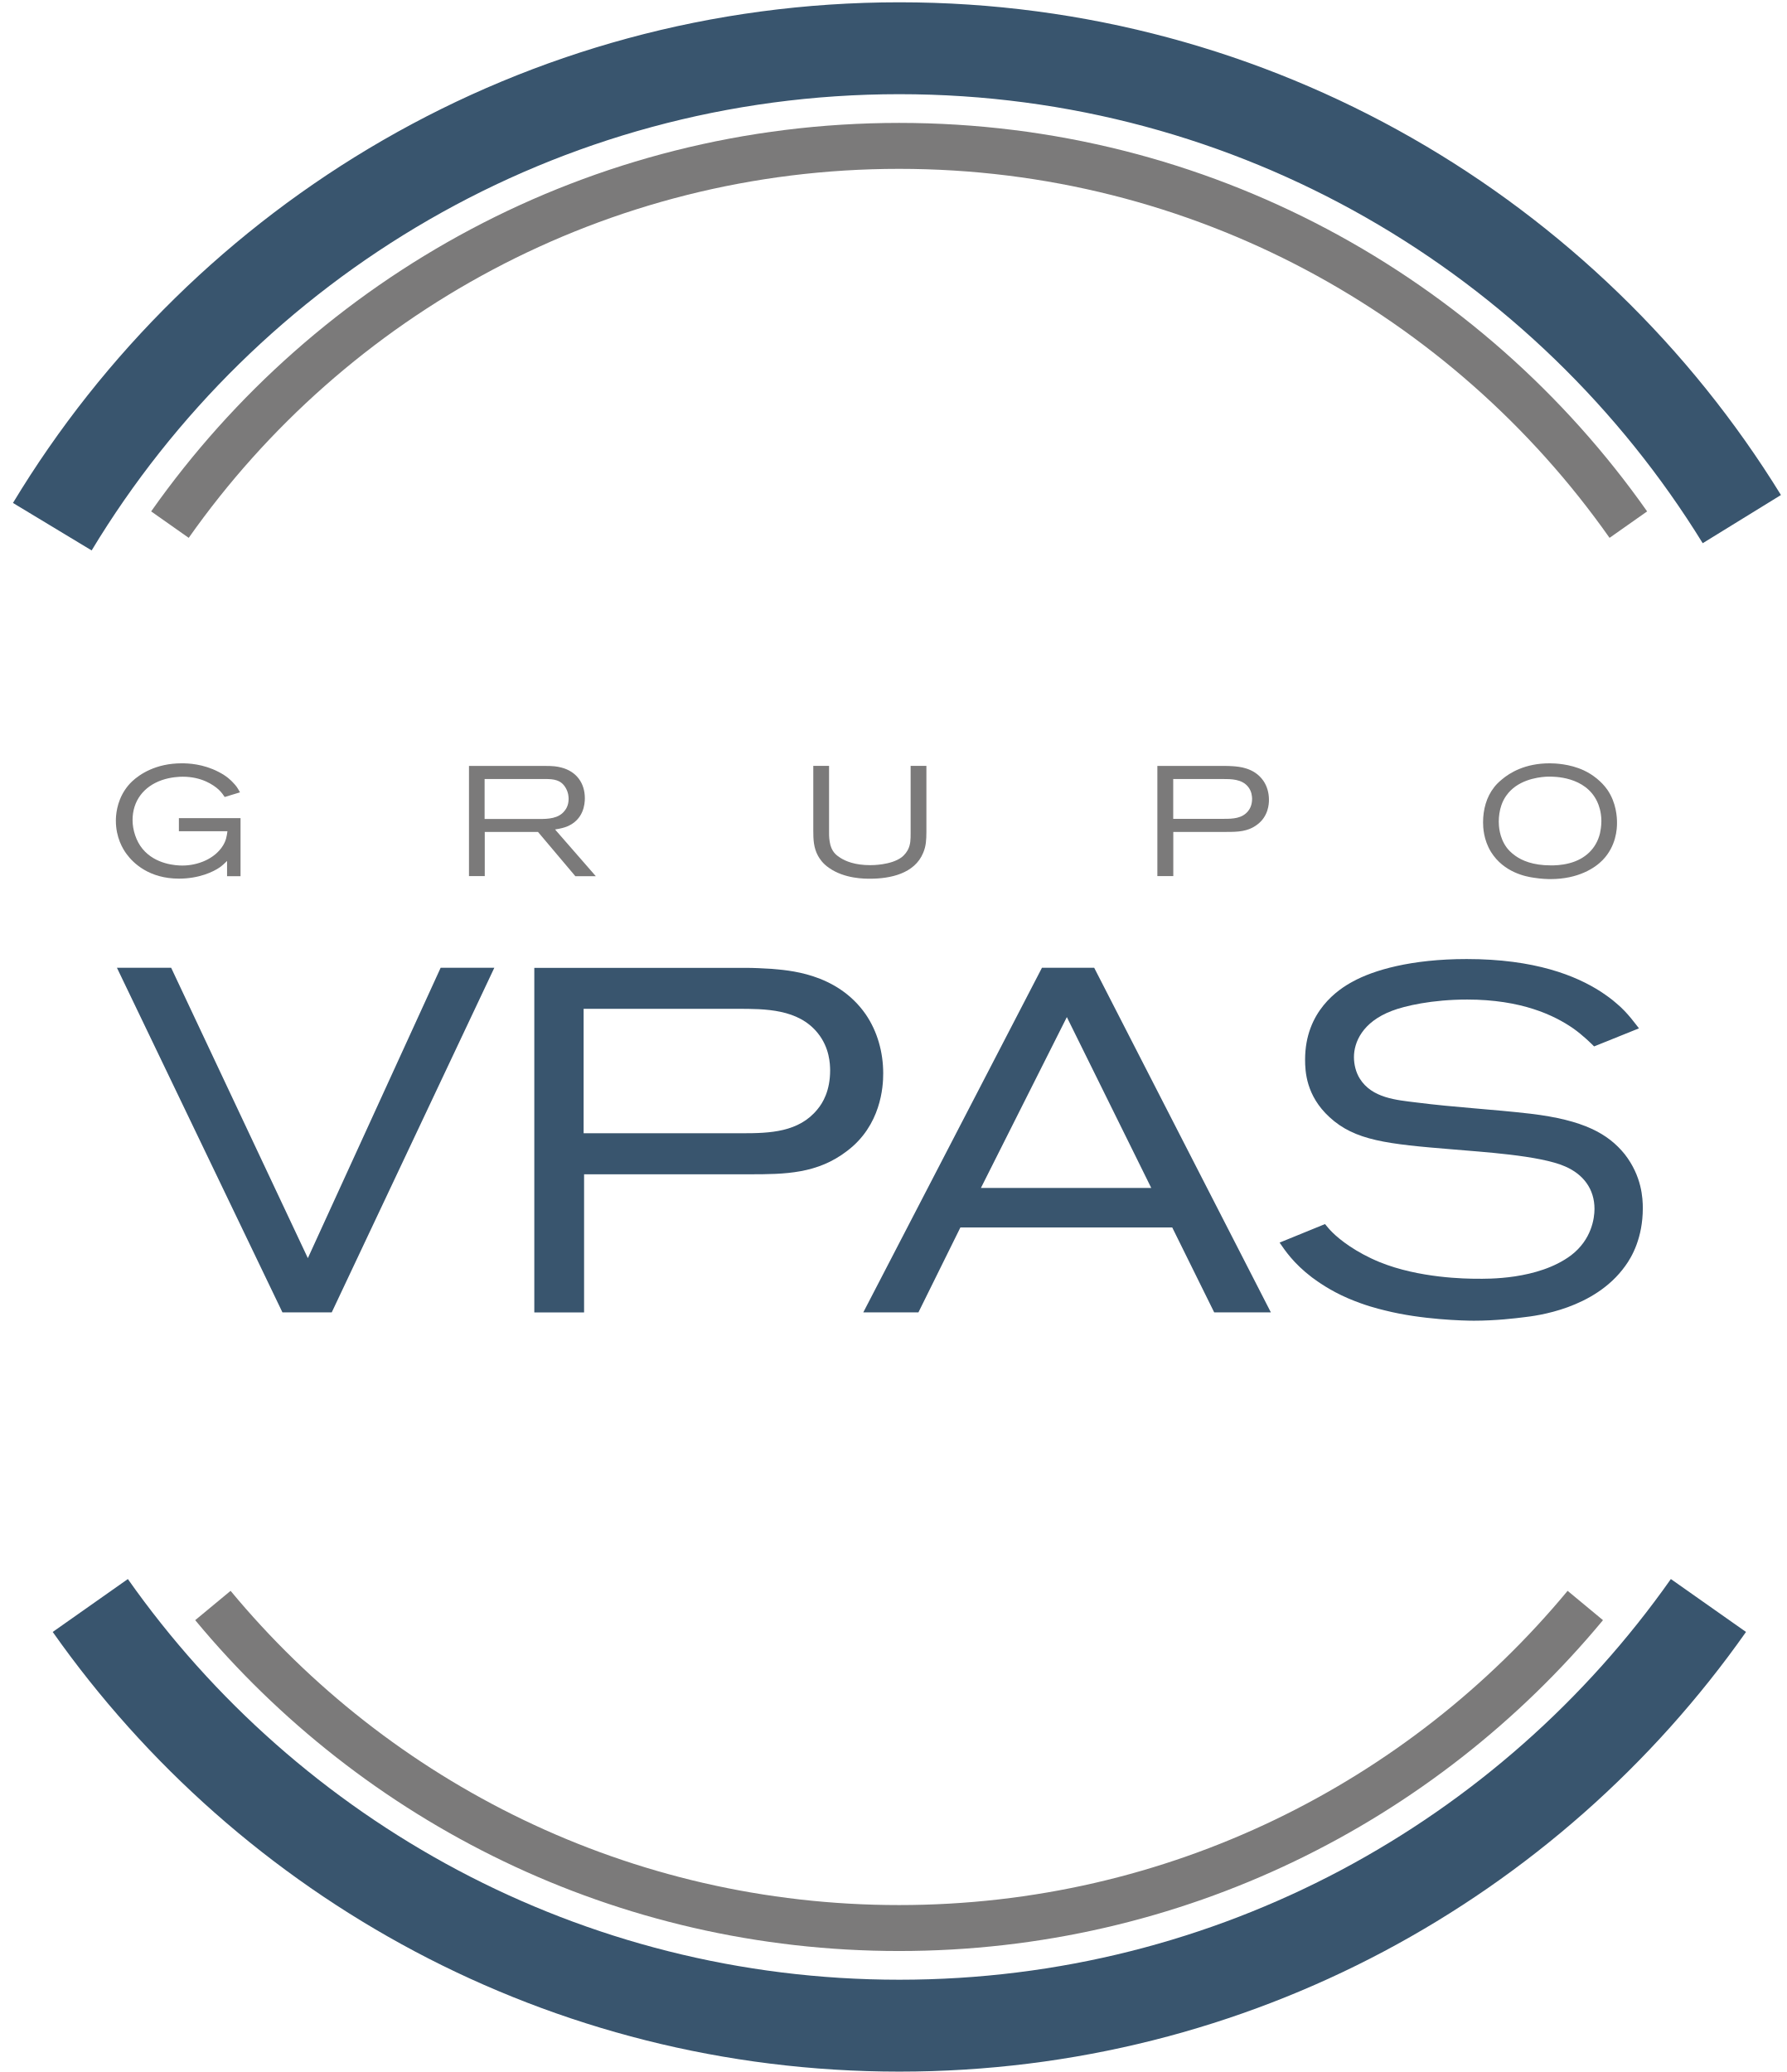
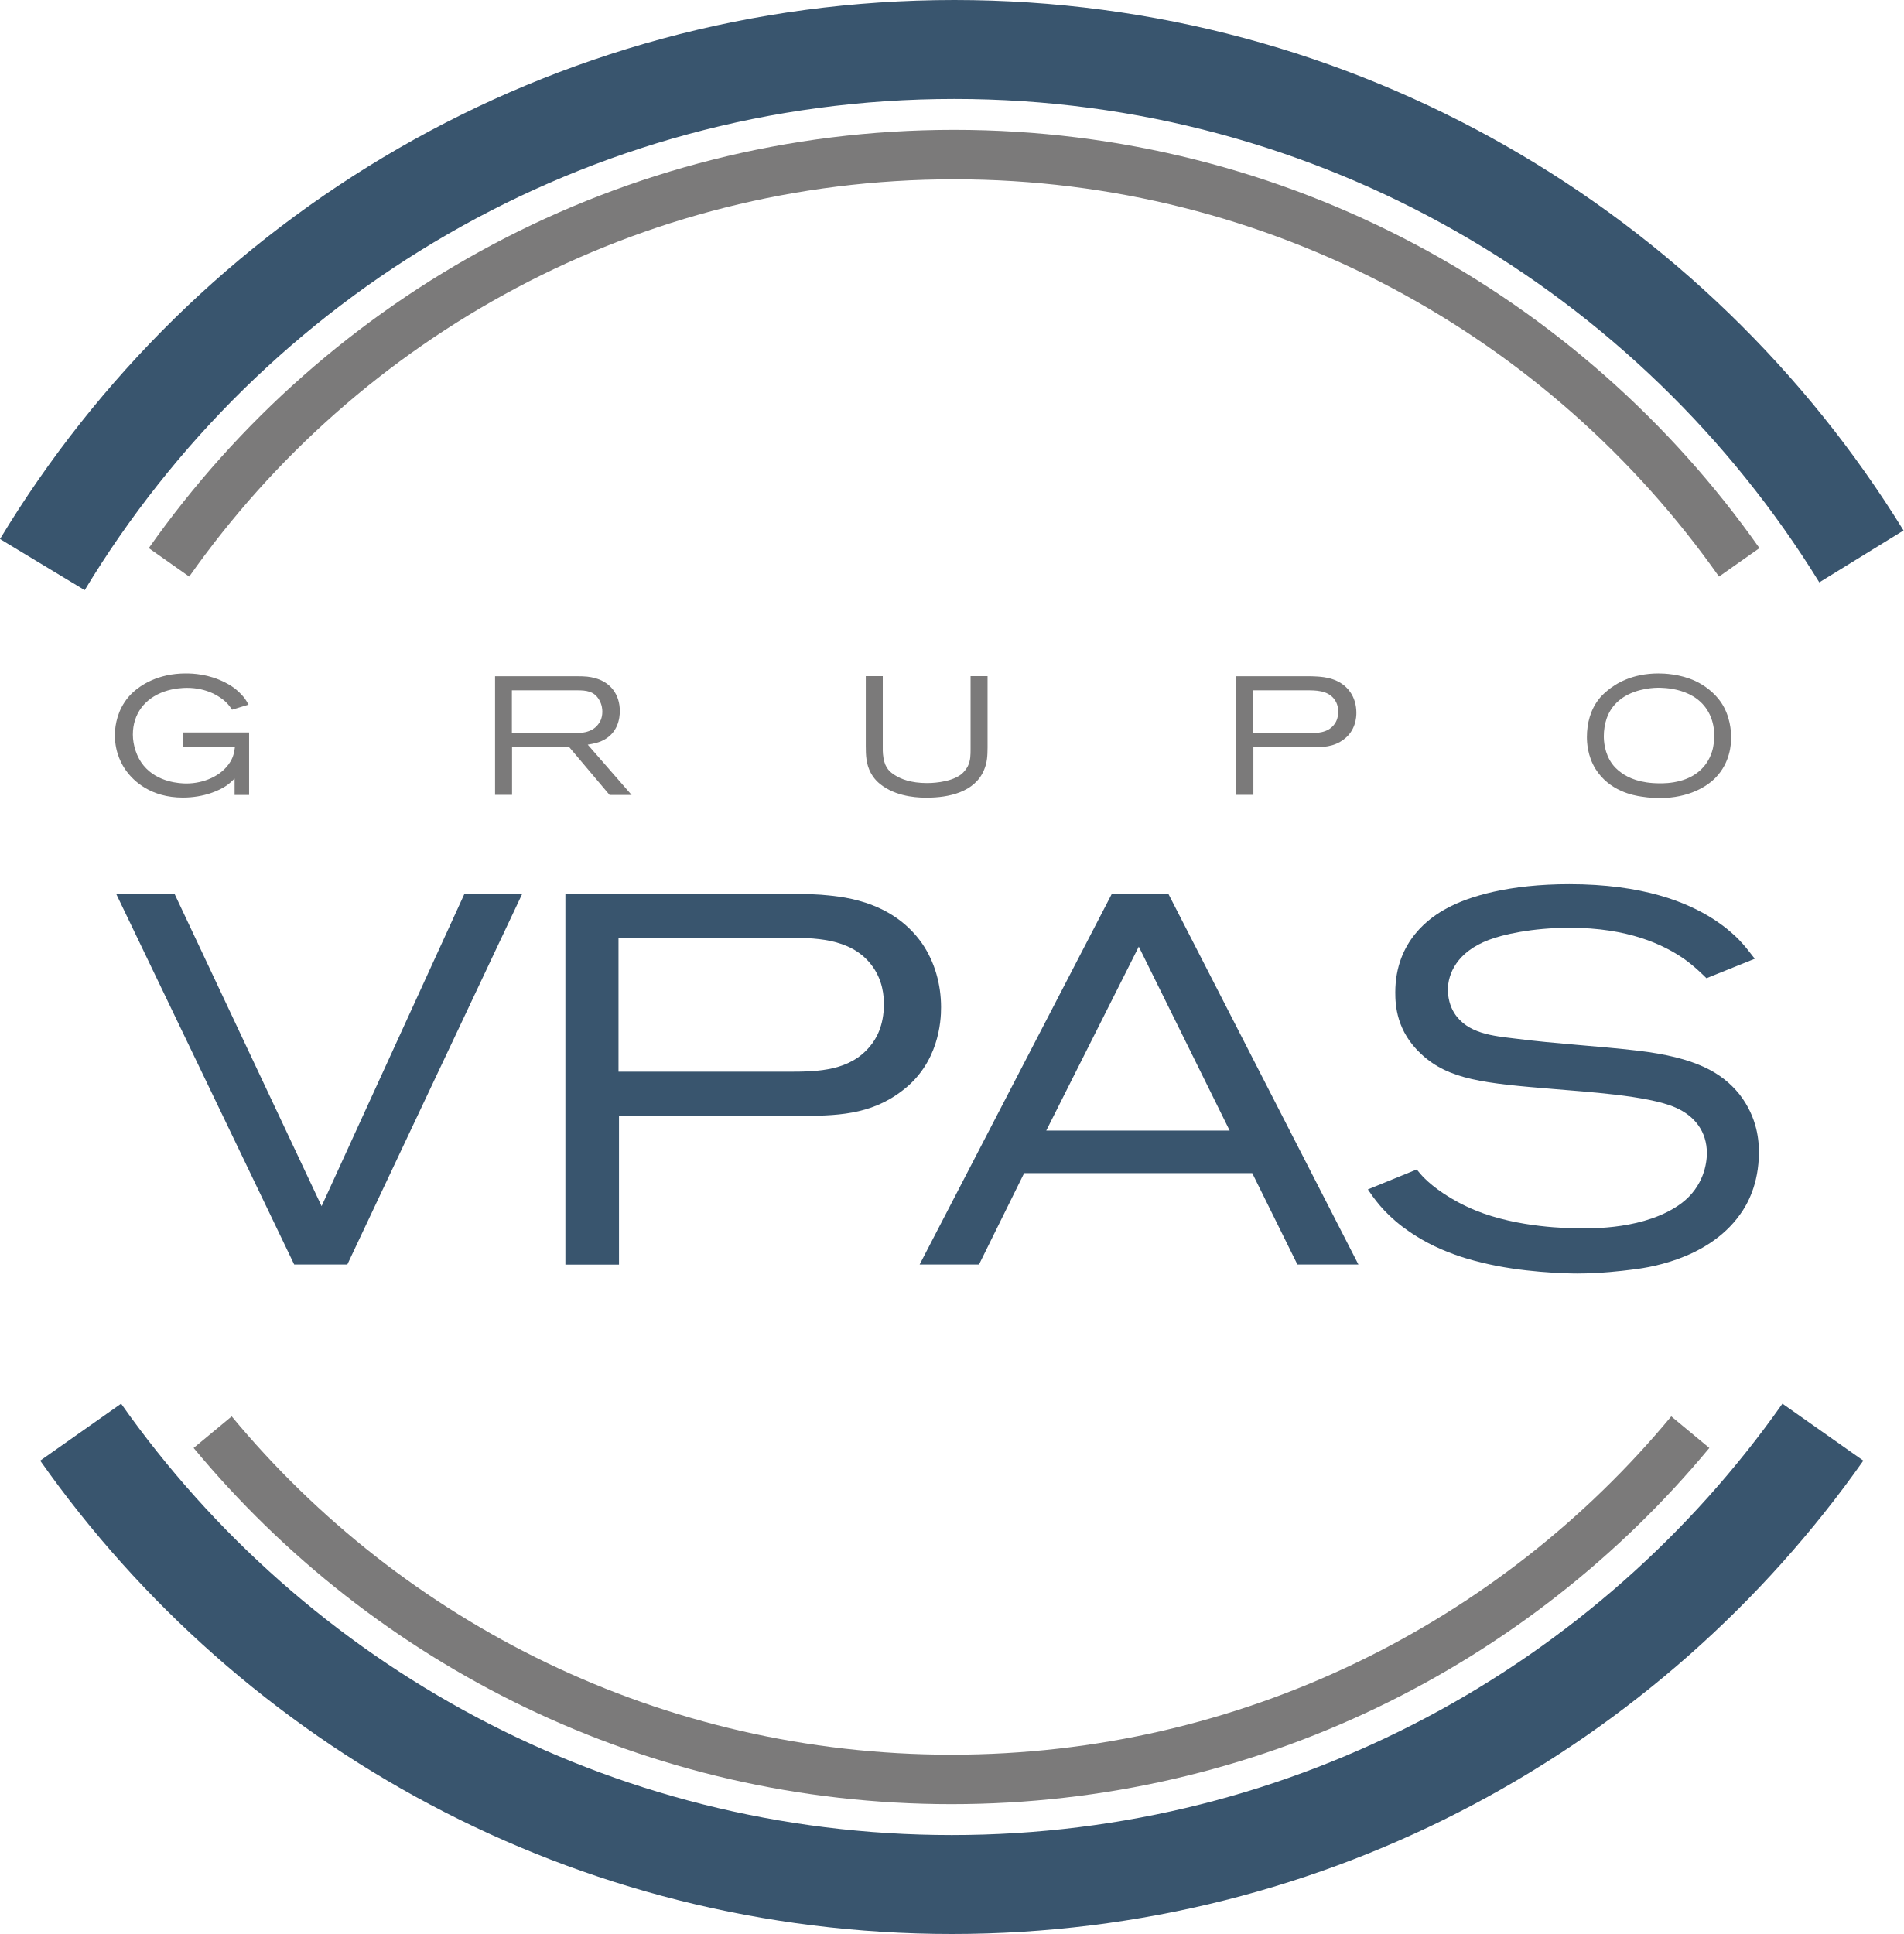
- <svg xmlns="http://www.w3.org/2000/svg" version="1.1" id="Layer_1" x="0px" y="0px" viewBox="0 0 233.26 270.58" style="enable-background:new 0 0 233.26 270.58;" xml:space="preserve">
-   <style type="text/css">
+ <svg xmlns="http://www.w3.org/2000/svg" version="1.1" id="Layer_1" x="0px" y="0px" viewBox="0 0 230.865 234.58" xml:space="preserve" width="230.865" height="234.58">
+   <defs id="defs37" />
+   <style type="text/css" id="style2">
	.st0{fill:#7B7A7A;}
	.st1{fill:#39556E;}
	.st2{fill:none;stroke:#39556E;stroke-width:12;stroke-miterlimit:10;}
	.st3{fill:none;stroke:#7B7A7A;stroke-width:6;stroke-miterlimit:10;}
</style>
-   <g>
-     <path class="st1" d="M43.32,171.38h-6.44l-21.61-45h7.08l17.85,37.92l17.34-37.92h7.01L43.32,171.38z" />
-     <path class="st1" d="M110.63,150.29c-3.89,3-8.09,3.06-12.75,3.06H76.27v18.04h-6.5v-45H97.3c1.15,0,2.29,0.06,3.44,0.13   c1.98,0.19,8.48,0.45,12.3,5.93c1.53,2.23,2.29,4.97,2.29,7.71C115.34,141.94,115.02,146.97,110.63,150.29z M106.8,134.93   c-2.55-3.19-6.88-3.19-10.52-3.19H76.21v16.25h20.78c3.51,0,7.33-0.13,9.75-3.12c0.7-0.83,1.66-2.42,1.66-5.1   C108.39,138.94,108.33,136.84,106.8,134.93z" />
-     <path class="st1" d="M158.55,171.38l-5.48-11.09h-27.66l-5.48,11.09h-7.2l23.33-45h6.82l23.07,45H158.55z M139.31,132.82   l-11.22,22.31h22.24L139.31,132.82z" />
-     <path class="st1" d="M212.22,165.33c-4.02,5.61-11.6,6.5-13.26,6.69c-1.02,0.13-3.63,0.45-6.5,0.45c-1.28,0-6.82-0.13-11.6-1.34   c-1.02-0.25-2.61-0.64-4.84-1.59c-2.36-1.02-3.95-2.17-4.72-2.74c-2.42-1.85-3.5-3.51-4.21-4.53l5.93-2.42   c0.32,0.38,0.57,0.7,0.96,1.08c0.96,0.96,3.06,2.61,6.18,3.89c5.16,2.1,11.28,2.17,12.75,2.17c1.15,0,7.9,0.19,12.24-3.06   c2.68-2.04,3.06-4.84,3.06-6.06c0-2.61-1.47-4.52-3.82-5.54c-3.31-1.47-11.09-1.91-14.66-2.23c-8.6-0.7-12.81-1.15-16.12-4.21   c-3.06-2.8-3.19-5.99-3.19-7.52c0-6.31,4.33-9.18,6.25-10.2c2.68-1.47,7.58-2.93,14.85-2.93c8.92,0,14.28,2.17,17.53,4.27   c0.76,0.51,1.4,0.96,2.04,1.53c1.47,1.21,2.55,2.8,2.93,3.25l-5.86,2.36c-0.32-0.32-1.47-1.47-2.74-2.36   c-2.49-1.72-6.76-3.76-13.83-3.76c-4.59,0-8.16,0.83-9.82,1.47c-3.89,1.47-4.97,4.14-4.97,6.05c0,0.96,0.25,1.98,0.76,2.8   c1.59,2.55,4.78,2.8,7.39,3.12c4.97,0.64,9.94,0.89,14.91,1.47c6.95,0.83,10.13,2.61,12.3,5.29c2.23,2.87,2.36,5.74,2.36,7.07   C214.51,161.63,213.11,164.12,212.22,165.33z" />
+   <g id="g957" transform="translate(-1.197358,-18)">
+     <g id="g12">
+       <path class="st1" d="m 43.32,171.38 h -6.44 l -21.61,-45 h 7.08 L 40.2,164.3 57.54,126.38 h 7.01 z" id="path4" />
+       <path class="st1" d="m 110.63,150.29 c -3.89,3 -8.09,3.06 -12.75,3.06 H 76.27 v 18.04 h -6.5 v -45 H 97.3 c 1.15,0 2.29,0.06 3.44,0.13 1.98,0.19 8.48,0.45 12.3,5.93 1.53,2.23 2.29,4.97 2.29,7.71 0.01,1.78 -0.31,6.81 -4.7,10.13 z m -3.83,-15.36 c -2.55,-3.19 -6.88,-3.19 -10.52,-3.19 H 76.21 v 16.25 h 20.78 c 3.51,0 7.33,-0.13 9.75,-3.12 0.7,-0.83 1.66,-2.42 1.66,-5.1 -0.01,-0.83 -0.07,-2.93 -1.6,-4.84 z" id="path6" />
+       <path class="st1" d="m 158.55,171.38 -5.48,-11.09 h -27.66 l -5.48,11.09 h -7.2 l 23.33,-45 h 6.82 l 23.07,45 z m -19.24,-38.56 -11.22,22.31 h 22.24 z" id="path8" />
+       <path class="st1" d="m 212.22,165.33 c -4.02,5.61 -11.6,6.5 -13.26,6.69 -1.02,0.13 -3.63,0.45 -6.5,0.45 -1.28,0 -6.82,-0.13 -11.6,-1.34 -1.02,-0.25 -2.61,-0.64 -4.84,-1.59 -2.36,-1.02 -3.95,-2.17 -4.72,-2.74 -2.42,-1.85 -3.5,-3.51 -4.21,-4.53 l 5.93,-2.42 c 0.32,0.38 0.57,0.7 0.96,1.08 0.96,0.96 3.06,2.61 6.18,3.89 5.16,2.1 11.28,2.17 12.75,2.17 1.15,0 7.9,0.19 12.24,-3.06 2.68,-2.04 3.06,-4.84 3.06,-6.06 0,-2.61 -1.47,-4.52 -3.82,-5.54 -3.31,-1.47 -11.09,-1.91 -14.66,-2.23 -8.6,-0.7 -12.81,-1.15 -16.12,-4.21 -3.06,-2.8 -3.19,-5.99 -3.19,-7.52 0,-6.31 4.33,-9.18 6.25,-10.2 2.68,-1.47 7.58,-2.93 14.85,-2.93 8.92,0 14.28,2.17 17.53,4.27 0.76,0.51 1.4,0.96 2.04,1.53 1.47,1.21 2.55,2.8 2.93,3.25 l -5.86,2.36 c -0.32,-0.32 -1.47,-1.47 -2.74,-2.36 -2.49,-1.72 -6.76,-3.76 -13.83,-3.76 -4.59,0 -8.16,0.83 -9.82,1.47 -3.89,1.47 -4.97,4.14 -4.97,6.05 0,0.96 0.25,1.98 0.76,2.8 1.59,2.55 4.78,2.8 7.39,3.12 4.97,0.64 9.94,0.89 14.91,1.47 6.95,0.83 10.13,2.61 12.3,5.29 2.23,2.87 2.36,5.74 2.36,7.07 -0.01,3.83 -1.41,6.32 -2.3,7.53 z" id="path10" />
+     </g>
+     <g id="g24">
+       <path class="st0" d="m 29.65,114.41 v -1.98 c -0.31,0.31 -0.61,0.59 -0.96,0.84 -0.82,0.57 -2.69,1.47 -5.32,1.47 -3.87,0 -5.95,-2 -6.83,-3.2 -0.49,-0.65 -1.41,-2.16 -1.41,-4.36 0,-0.69 0.1,-2.39 1.18,-4.02 0.29,-0.43 0.57,-0.77 0.94,-1.12 0.98,-0.92 3.08,-2.36 6.48,-2.36 0.82,0 2.77,0.06 4.81,1.12 1.04,0.53 1.61,1.08 1.94,1.45 0.33,0.35 0.47,0.51 0.86,1.22 l -2,0.61 c -0.14,-0.2 -0.35,-0.55 -0.78,-0.96 -0.69,-0.63 -2.24,-1.69 -4.69,-1.69 -0.45,0 -1.57,0.04 -2.75,0.45 -2.34,0.82 -3.81,2.69 -3.81,5.22 0,1.28 0.47,2.75 1.3,3.75 1.69,2.06 4.44,2.18 5.2,2.18 2,0 4.24,-0.86 5.32,-2.63 0.39,-0.65 0.47,-1.14 0.57,-1.85 h -6.34 v -1.71 h 8.05 v 7.58 h -1.76 z" id="path14" />
+       <path class="st0" d="m 75.12,114.41 -4.87,-5.77 H 63.3 v 5.77 h -2.06 v -14.39 h 9.81 c 1.22,0 1.67,0.06 2.28,0.22 1.94,0.51 3.04,2.02 3.04,4 0,0.77 -0.16,2.79 -2.32,3.69 -0.37,0.14 -0.75,0.26 -1.57,0.39 l 5.32,6.1 h -2.68 z m -1.24,-11.5 c -0.61,-1.08 -1.57,-1.18 -2.69,-1.18 h -7.91 v 5.22 h 7.12 c 1.16,0 2.53,-0.04 3.32,-1.06 0.2,-0.24 0.53,-0.73 0.53,-1.57 0,-0.27 -0.03,-0.82 -0.37,-1.41 z" id="path16" />
+       <path class="st0" d="m 120.55,111.37 c -1.12,2.73 -4.32,3.38 -6.93,3.38 -0.69,0 -3.32,0.02 -5.36,-1.41 -0.86,-0.59 -1.24,-1.22 -1.45,-1.59 -0.57,-1.06 -0.61,-2.12 -0.61,-3.28 v -8.46 h 2.06 v 8.54 c 0,0.16 -0.02,0.77 0.08,1.35 0.2,1.33 0.88,1.79 1.39,2.12 0.71,0.45 1.9,0.96 3.91,0.96 0.26,0 2.69,0 4.08,-1.02 0.49,-0.37 0.77,-0.86 0.86,-1.04 0.33,-0.67 0.33,-1.35 0.33,-2.1 v -8.81 h 2.06 v 8.66 c -0.01,0.97 -0.03,1.78 -0.42,2.7 z" id="path18" />
+       <path class="st0" d="m 164.2,107.66 c -1.24,0.96 -2.59,0.98 -4.08,0.98 h -6.91 v 5.77 h -2.08 v -14.39 h 8.81 c 0.37,0 0.73,0.02 1.1,0.04 0.63,0.06 2.71,0.14 3.93,1.9 0.49,0.71 0.73,1.59 0.73,2.47 0.01,0.56 -0.09,2.17 -1.5,3.23 z m -1.22,-4.91 c -0.82,-1.02 -2.2,-1.02 -3.36,-1.02 h -6.42 v 5.2 h 6.65 c 1.12,0 2.34,-0.04 3.12,-1 0.22,-0.27 0.53,-0.77 0.53,-1.63 -0.01,-0.27 -0.03,-0.94 -0.52,-1.55 z" id="path20" />
+       <path class="st0" d="m 209.28,112.31 c -1,1.04 -3.2,2.49 -6.81,2.49 -0.37,0 -1.2,-0.02 -2.2,-0.18 -0.98,-0.14 -3.89,-0.67 -5.57,-3.36 -0.98,-1.59 -1.04,-3.22 -1.04,-3.87 0,-1.65 0.43,-3.3 1.45,-4.59 0.2,-0.26 0.47,-0.57 1.04,-1.04 0.98,-0.82 2.96,-2.08 6.2,-2.08 0.65,0 2.61,0.06 4.46,0.92 1.18,0.55 2.32,1.45 3.08,2.53 1.18,1.71 1.26,3.61 1.26,4.3 0.01,0.82 -0.11,3.06 -1.87,4.88 z m -0.71,-7.61 c -1.55,-3.32 -5.65,-3.3 -6.46,-3.28 -0.61,0.02 -3.2,0.16 -4.87,1.83 -0.29,0.29 -0.86,0.92 -1.2,1.94 -0.22,0.65 -0.33,1.41 -0.33,2.1 0,0.53 0.06,2.08 1.04,3.4 0.2,0.26 0.51,0.63 1.14,1.08 0.84,0.59 2.24,1.24 4.63,1.24 0.39,0 1.35,0 2.43,-0.29 2.02,-0.53 3.49,-1.88 3.98,-3.91 0.06,-0.29 0.18,-0.88 0.18,-1.61 -0.01,-1.21 -0.34,-2.07 -0.54,-2.5 z" id="path22" />
+     </g>
+     <g id="g938" transform="translate(-0.8100027,-17.95001)">
+       <path class="st2" d="m 223.09,209.66 c -23.37,33.19 -61.98,54.87 -105.65,54.87 -43.67,0 -82.28,-21.68 -105.65,-54.87" id="path26" />
+       <path class="st3" d="m 207.01,209.66 c -21.34,25.73 -53.56,42.12 -89.61,42.12 -36.05,0 -68.26,-16.38 -89.6,-42.12" id="path30" />
+     </g>
+     <g id="g257" transform="translate(-0.4959345,-2.3)">
+       <path class="st2" d="M 6.83,88.78 C 29.43,51.34 70.51,26.3 117.44,26.3 c 46.51,0 87.28,24.59 110.01,61.49" id="path28" />
+       <path class="st3" d="M 22.19,88.51 C 43.25,58.6 78.05,39.05 117.41,39.05 c 39.36,0 74.16,19.54 95.22,49.46" id="path32" />
+     </g>
  </g>
-   <g>
-     <path class="st0" d="M29.65,114.41v-1.98c-0.31,0.31-0.61,0.59-0.96,0.84c-0.82,0.57-2.69,1.47-5.32,1.47c-3.87,0-5.95-2-6.83-3.2   c-0.49-0.65-1.41-2.16-1.41-4.36c0-0.69,0.1-2.39,1.18-4.02c0.29-0.43,0.57-0.77,0.94-1.12c0.98-0.92,3.08-2.36,6.48-2.36   c0.82,0,2.77,0.06,4.81,1.12c1.04,0.53,1.61,1.08,1.94,1.45c0.33,0.35,0.47,0.51,0.86,1.22l-2,0.61c-0.14-0.2-0.35-0.55-0.78-0.96   c-0.69-0.63-2.24-1.69-4.69-1.69c-0.45,0-1.57,0.04-2.75,0.45c-2.34,0.82-3.81,2.69-3.81,5.22c0,1.28,0.47,2.75,1.3,3.75   c1.69,2.06,4.44,2.18,5.2,2.18c2,0,4.24-0.86,5.32-2.63c0.39-0.65,0.47-1.14,0.57-1.85h-6.34v-1.71h8.05v7.58H29.65z" />
-     <path class="st0" d="M75.12,114.41l-4.87-5.77H63.3v5.77h-2.06v-14.39h9.81c1.22,0,1.67,0.06,2.28,0.22c1.94,0.51,3.04,2.02,3.04,4   c0,0.77-0.16,2.79-2.32,3.69c-0.37,0.14-0.75,0.26-1.57,0.39l5.32,6.1H75.12z M73.88,102.91c-0.61-1.08-1.57-1.18-2.69-1.18h-7.91   v5.22h7.12c1.16,0,2.53-0.04,3.32-1.06c0.2-0.24,0.53-0.73,0.53-1.57C74.25,104.05,74.22,103.5,73.88,102.91z" />
-     <path class="st0" d="M120.55,111.37c-1.12,2.73-4.32,3.38-6.93,3.38c-0.69,0-3.32,0.02-5.36-1.41c-0.86-0.59-1.24-1.22-1.45-1.59   c-0.57-1.06-0.61-2.12-0.61-3.28v-8.46h2.06v8.54c0,0.16-0.02,0.77,0.08,1.35c0.2,1.33,0.88,1.79,1.39,2.12   c0.71,0.45,1.9,0.96,3.91,0.96c0.26,0,2.69,0,4.08-1.02c0.49-0.37,0.77-0.86,0.86-1.04c0.33-0.67,0.33-1.35,0.33-2.1v-8.81h2.06   v8.66C120.96,109.64,120.94,110.45,120.55,111.37z" />
-     <path class="st0" d="M164.2,107.66c-1.24,0.96-2.59,0.98-4.08,0.98h-6.91v5.77h-2.08v-14.39h8.81c0.37,0,0.73,0.02,1.1,0.04   c0.63,0.06,2.71,0.14,3.93,1.9c0.49,0.71,0.73,1.59,0.73,2.47C165.71,104.99,165.61,106.6,164.2,107.66z M162.98,102.75   c-0.82-1.02-2.2-1.02-3.36-1.02h-6.42v5.2h6.65c1.12,0,2.34-0.04,3.12-1c0.22-0.27,0.53-0.77,0.53-1.63   C163.49,104.03,163.47,103.36,162.98,102.75z" />
-     <path class="st0" d="M209.28,112.31c-1,1.04-3.2,2.49-6.81,2.49c-0.37,0-1.2-0.02-2.2-0.18c-0.98-0.14-3.89-0.67-5.57-3.36   c-0.98-1.59-1.04-3.22-1.04-3.87c0-1.65,0.43-3.3,1.45-4.59c0.2-0.26,0.47-0.57,1.04-1.04c0.98-0.82,2.96-2.08,6.2-2.08   c0.65,0,2.61,0.06,4.46,0.92c1.18,0.55,2.32,1.45,3.08,2.53c1.18,1.71,1.26,3.61,1.26,4.3   C211.16,108.25,211.04,110.49,209.28,112.31z M208.57,104.7c-1.55-3.32-5.65-3.3-6.46-3.28c-0.61,0.02-3.2,0.16-4.87,1.83   c-0.29,0.29-0.86,0.92-1.2,1.94c-0.22,0.65-0.33,1.41-0.33,2.1c0,0.53,0.06,2.08,1.04,3.4c0.2,0.26,0.51,0.63,1.14,1.08   c0.84,0.59,2.24,1.24,4.63,1.24c0.39,0,1.35,0,2.43-0.29c2.02-0.53,3.49-1.88,3.98-3.91c0.06-0.29,0.18-0.88,0.18-1.61   C209.1,105.99,208.77,105.13,208.57,104.7z" />
-   </g>
-   <path class="st2" d="M223.09,209.66c-23.37,33.19-61.98,54.87-105.65,54.87c-43.67,0-82.28-21.68-105.65-54.87" />
-   <path class="st2" d="M6.83,68.78C29.43,31.34,70.51,6.3,117.44,6.3c46.51,0,87.28,24.59,110.01,61.49" />
-   <path class="st3" d="M207.01,209.66c-21.34,25.73-53.56,42.12-89.61,42.12S49.14,235.4,27.8,209.66" />
-   <path class="st3" d="M22.19,68.51c21.06-29.91,55.86-49.46,95.22-49.46c39.36,0,74.16,19.54,95.22,49.46" />
</svg>
